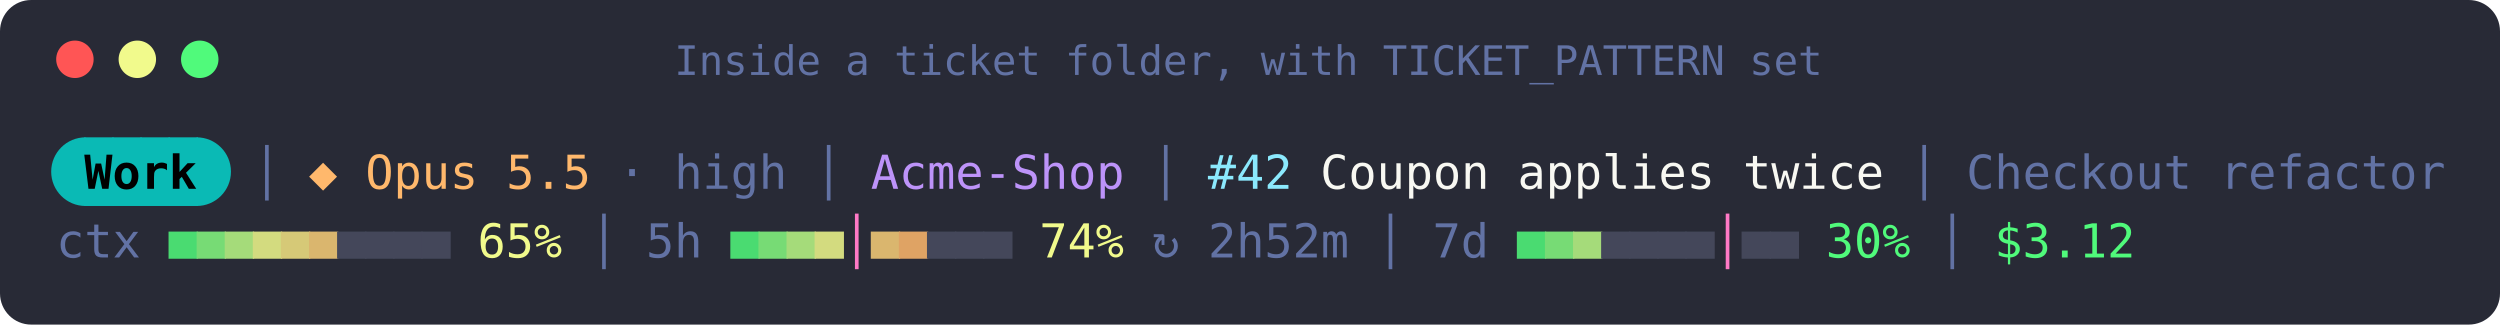
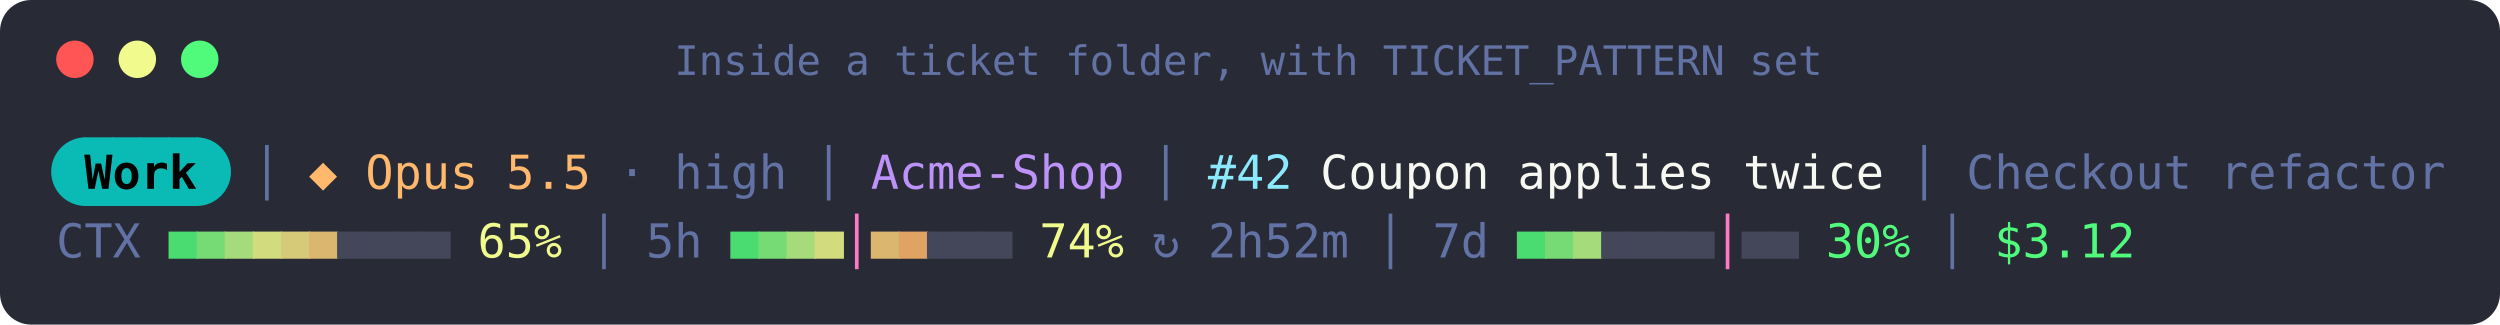
<svg xmlns="http://www.w3.org/2000/svg" width="801" height="104" viewBox="0 0 801 104">
  <rect width="100%" height="100%" rx="10" fill="#282a36" />
  <circle cx="24" cy="19" r="6" fill="#ff5555" />
  <circle cx="44" cy="19" r="6" fill="#f1fa8c" />
  <circle cx="64" cy="19" r="6" fill="#50fa7b" />
  <text x="400" y="24" fill="#6272a4" font-family="'JetBrains Mono','SF Mono',Menlo,Consolas,'DejaVu Sans Mono',monospace" font-size="13" text-anchor="middle">Inside a ticket folder, with TICKET_PATTERN set</text>
  <path d="M27.4,44 A11.0,11.0 0 0 0 27.4,66 Z" fill="#0abab5" />
  <rect x="27.0" y="44" width="9.4" height="22" fill="#0abab5" />
  <rect x="36.0" y="44" width="9.4" height="22" fill="#0abab5" />
  <rect x="45.0" y="44" width="9.4" height="22" fill="#0abab5" />
  <rect x="54.0" y="44" width="9.4" height="22" fill="#0abab5" />
  <path d="M63.0,44 A11.0,11.0 0 0 1 63.0,66 Z" fill="#0abab5" />
  <text x="27.0" y="60.5" fill="#000000" font-family="'JetBrains Mono','SF Mono',Menlo,Consolas,'DejaVu Sans Mono',monospace" font-size="15" font-weight="bold" textLength="36.0" lengthAdjust="spacingAndGlyphs" xml:space="preserve">Work</text>
  <text x="81.0" y="60.5" fill="#6272a4" font-family="'JetBrains Mono','SF Mono',Menlo,Consolas,'DejaVu Sans Mono',monospace" font-size="15" textLength="9.0" lengthAdjust="spacingAndGlyphs" xml:space="preserve">│</text>
  <text x="99.0" y="60.5" fill="#ffb86c" font-family="'JetBrains Mono','SF Mono',Menlo,Consolas,'DejaVu Sans Mono',monospace" font-size="15" textLength="90.0" lengthAdjust="spacingAndGlyphs" xml:space="preserve">◆ Opus 5.5</text>
  <text x="198.0" y="60.5" fill="#6272a4" font-family="'JetBrains Mono','SF Mono',Menlo,Consolas,'DejaVu Sans Mono',monospace" font-size="15" textLength="54.0" lengthAdjust="spacingAndGlyphs" xml:space="preserve">· high</text>
  <text x="261.0" y="60.5" fill="#6272a4" font-family="'JetBrains Mono','SF Mono',Menlo,Consolas,'DejaVu Sans Mono',monospace" font-size="15" textLength="9.0" lengthAdjust="spacingAndGlyphs" xml:space="preserve">│</text>
  <text x="279.0" y="60.5" fill="#bd93f9" font-family="'JetBrains Mono','SF Mono',Menlo,Consolas,'DejaVu Sans Mono',monospace" font-size="15" textLength="81.0" lengthAdjust="spacingAndGlyphs" xml:space="preserve">Acme-Shop</text>
  <text x="369.0" y="60.5" fill="#6272a4" font-family="'JetBrains Mono','SF Mono',Menlo,Consolas,'DejaVu Sans Mono',monospace" font-size="15" textLength="9.0" lengthAdjust="spacingAndGlyphs" xml:space="preserve">│</text>
  <text x="387.0" y="60.5" fill="#8be9fd" font-family="'JetBrains Mono','SF Mono',Menlo,Consolas,'DejaVu Sans Mono',monospace" font-size="15" textLength="27.0" lengthAdjust="spacingAndGlyphs" xml:space="preserve">#42</text>
  <text x="423.0" y="60.5" fill="#f8f8f2" font-family="'JetBrains Mono','SF Mono',Menlo,Consolas,'DejaVu Sans Mono',monospace" font-size="15" textLength="180.0" lengthAdjust="spacingAndGlyphs" xml:space="preserve">Coupon applies twice</text>
  <text x="612.0" y="60.5" fill="#6272a4" font-family="'JetBrains Mono','SF Mono',Menlo,Consolas,'DejaVu Sans Mono',monospace" font-size="15" textLength="9.0" lengthAdjust="spacingAndGlyphs" xml:space="preserve">│</text>
  <text x="630.0" y="60.5" fill="#6272a4" font-family="'JetBrains Mono','SF Mono',Menlo,Consolas,'DejaVu Sans Mono',monospace" font-size="15" textLength="153.0" lengthAdjust="spacingAndGlyphs" xml:space="preserve">Checkout refactor</text>
  <rect x="54.0" y="74.2" width="9.4" height="8.7" fill="#4adb71" />
  <rect x="63.0" y="74.2" width="9.4" height="8.7" fill="#77db75" />
  <rect x="72.0" y="74.2" width="9.4" height="8.7" fill="#a5db7a" />
  <rect x="81.0" y="74.2" width="9.4" height="8.7" fill="#d3db7f" />
  <rect x="90.0" y="74.2" width="9.4" height="8.7" fill="#d6c977" />
  <rect x="99.0" y="74.2" width="9.4" height="8.7" fill="#dab66e" />
  <rect x="108.0" y="74.2" width="9.4" height="8.7" fill="#44475a" />
  <rect x="117.0" y="74.2" width="9.4" height="8.7" fill="#44475a" />
  <rect x="126.0" y="74.2" width="9.4" height="8.7" fill="#44475a" />
  <rect x="135.0" y="74.2" width="9.4" height="8.7" fill="#44475a" />
  <rect x="234.0" y="74.2" width="9.4" height="8.7" fill="#4adb71" />
  <rect x="243.0" y="74.2" width="9.4" height="8.7" fill="#77db75" />
  <rect x="252.0" y="74.2" width="9.4" height="8.7" fill="#a5db7a" />
  <rect x="261.0" y="74.2" width="9.4" height="8.7" fill="#d3db7f" />
  <rect x="279.0" y="74.2" width="9.4" height="8.7" fill="#dab66e" />
  <rect x="288.0" y="74.2" width="9.4" height="8.7" fill="#dfa364" />
  <rect x="297.0" y="74.2" width="9.4" height="8.7" fill="#44475a" />
  <rect x="306.0" y="74.2" width="9.4" height="8.7" fill="#44475a" />
  <rect x="315.0" y="74.2" width="9.4" height="8.7" fill="#44475a" />
  <rect x="486.0" y="74.2" width="9.4" height="8.7" fill="#4adb71" />
  <rect x="495.0" y="74.2" width="9.4" height="8.7" fill="#77db75" />
  <rect x="504.0" y="74.2" width="9.4" height="8.7" fill="#a5db7a" />
  <rect x="513.0" y="74.2" width="9.4" height="8.7" fill="#44475a" />
  <rect x="522.0" y="74.2" width="9.4" height="8.7" fill="#44475a" />
  <rect x="531.0" y="74.2" width="9.4" height="8.7" fill="#44475a" />
  <rect x="540.0" y="74.2" width="9.4" height="8.7" fill="#44475a" />
  <rect x="558.0" y="74.2" width="9.4" height="8.7" fill="#44475a" />
  <rect x="567.0" y="74.2" width="9.4" height="8.7" fill="#44475a" />
-   <text x="18.0" y="82.5" fill="#6272a4" font-family="'JetBrains Mono','SF Mono',Menlo,Consolas,'DejaVu Sans Mono',monospace" font-size="15" textLength="27.0" lengthAdjust="spacingAndGlyphs" xml:space="preserve">ctx</text>
+   <text x="18.0" y="82.5" fill="#6272a4" font-family="'JetBrains Mono','SF Mono',Menlo,Consolas,'DejaVu Sans Mono',monospace" font-size="15" textLength="27.0" lengthAdjust="spacingAndGlyphs" xml:space="preserve">CTX</text>
  <text x="153.0" y="82.5" fill="#f1fa8c" font-family="'JetBrains Mono','SF Mono',Menlo,Consolas,'DejaVu Sans Mono',monospace" font-size="15" textLength="27.0" lengthAdjust="spacingAndGlyphs" xml:space="preserve">65%</text>
  <text x="189.0" y="82.5" fill="#6272a4" font-family="'JetBrains Mono','SF Mono',Menlo,Consolas,'DejaVu Sans Mono',monospace" font-size="15" textLength="9.0" lengthAdjust="spacingAndGlyphs" xml:space="preserve">│</text>
  <text x="207.0" y="82.5" fill="#6272a4" font-family="'JetBrains Mono','SF Mono',Menlo,Consolas,'DejaVu Sans Mono',monospace" font-size="15" textLength="18.0" lengthAdjust="spacingAndGlyphs" xml:space="preserve">5h</text>
  <text x="270.0" y="82.5" fill="#ff79c6" font-family="'JetBrains Mono','SF Mono',Menlo,Consolas,'DejaVu Sans Mono',monospace" font-size="15" textLength="9.0" lengthAdjust="spacingAndGlyphs" xml:space="preserve">│</text>
  <text x="333.0" y="82.5" fill="#f1fa8c" font-family="'JetBrains Mono','SF Mono',Menlo,Consolas,'DejaVu Sans Mono',monospace" font-size="15" textLength="27.0" lengthAdjust="spacingAndGlyphs" xml:space="preserve">74%</text>
  <text x="369.0" y="82.5" fill="#6272a4" font-family="'JetBrains Mono','SF Mono',Menlo,Consolas,'DejaVu Sans Mono',monospace" font-size="15" textLength="63.0" lengthAdjust="spacingAndGlyphs" xml:space="preserve">↻ 2h52m</text>
  <text x="441.0" y="82.5" fill="#6272a4" font-family="'JetBrains Mono','SF Mono',Menlo,Consolas,'DejaVu Sans Mono',monospace" font-size="15" textLength="9.0" lengthAdjust="spacingAndGlyphs" xml:space="preserve">│</text>
  <text x="459.0" y="82.5" fill="#6272a4" font-family="'JetBrains Mono','SF Mono',Menlo,Consolas,'DejaVu Sans Mono',monospace" font-size="15" textLength="18.0" lengthAdjust="spacingAndGlyphs" xml:space="preserve">7d</text>
  <text x="549.0" y="82.5" fill="#ff79c6" font-family="'JetBrains Mono','SF Mono',Menlo,Consolas,'DejaVu Sans Mono',monospace" font-size="15" textLength="9.0" lengthAdjust="spacingAndGlyphs" xml:space="preserve">│</text>
  <text x="585.0" y="82.5" fill="#50fa7b" font-family="'JetBrains Mono','SF Mono',Menlo,Consolas,'DejaVu Sans Mono',monospace" font-size="15" textLength="27.0" lengthAdjust="spacingAndGlyphs" xml:space="preserve">30%</text>
  <text x="621.0" y="82.5" fill="#6272a4" font-family="'JetBrains Mono','SF Mono',Menlo,Consolas,'DejaVu Sans Mono',monospace" font-size="15" textLength="9.0" lengthAdjust="spacingAndGlyphs" xml:space="preserve">│</text>
  <text x="639.0" y="82.5" fill="#50fa7b" font-family="'JetBrains Mono','SF Mono',Menlo,Consolas,'DejaVu Sans Mono',monospace" font-size="15" textLength="45.0" lengthAdjust="spacingAndGlyphs" xml:space="preserve">$3.12</text>
</svg>
